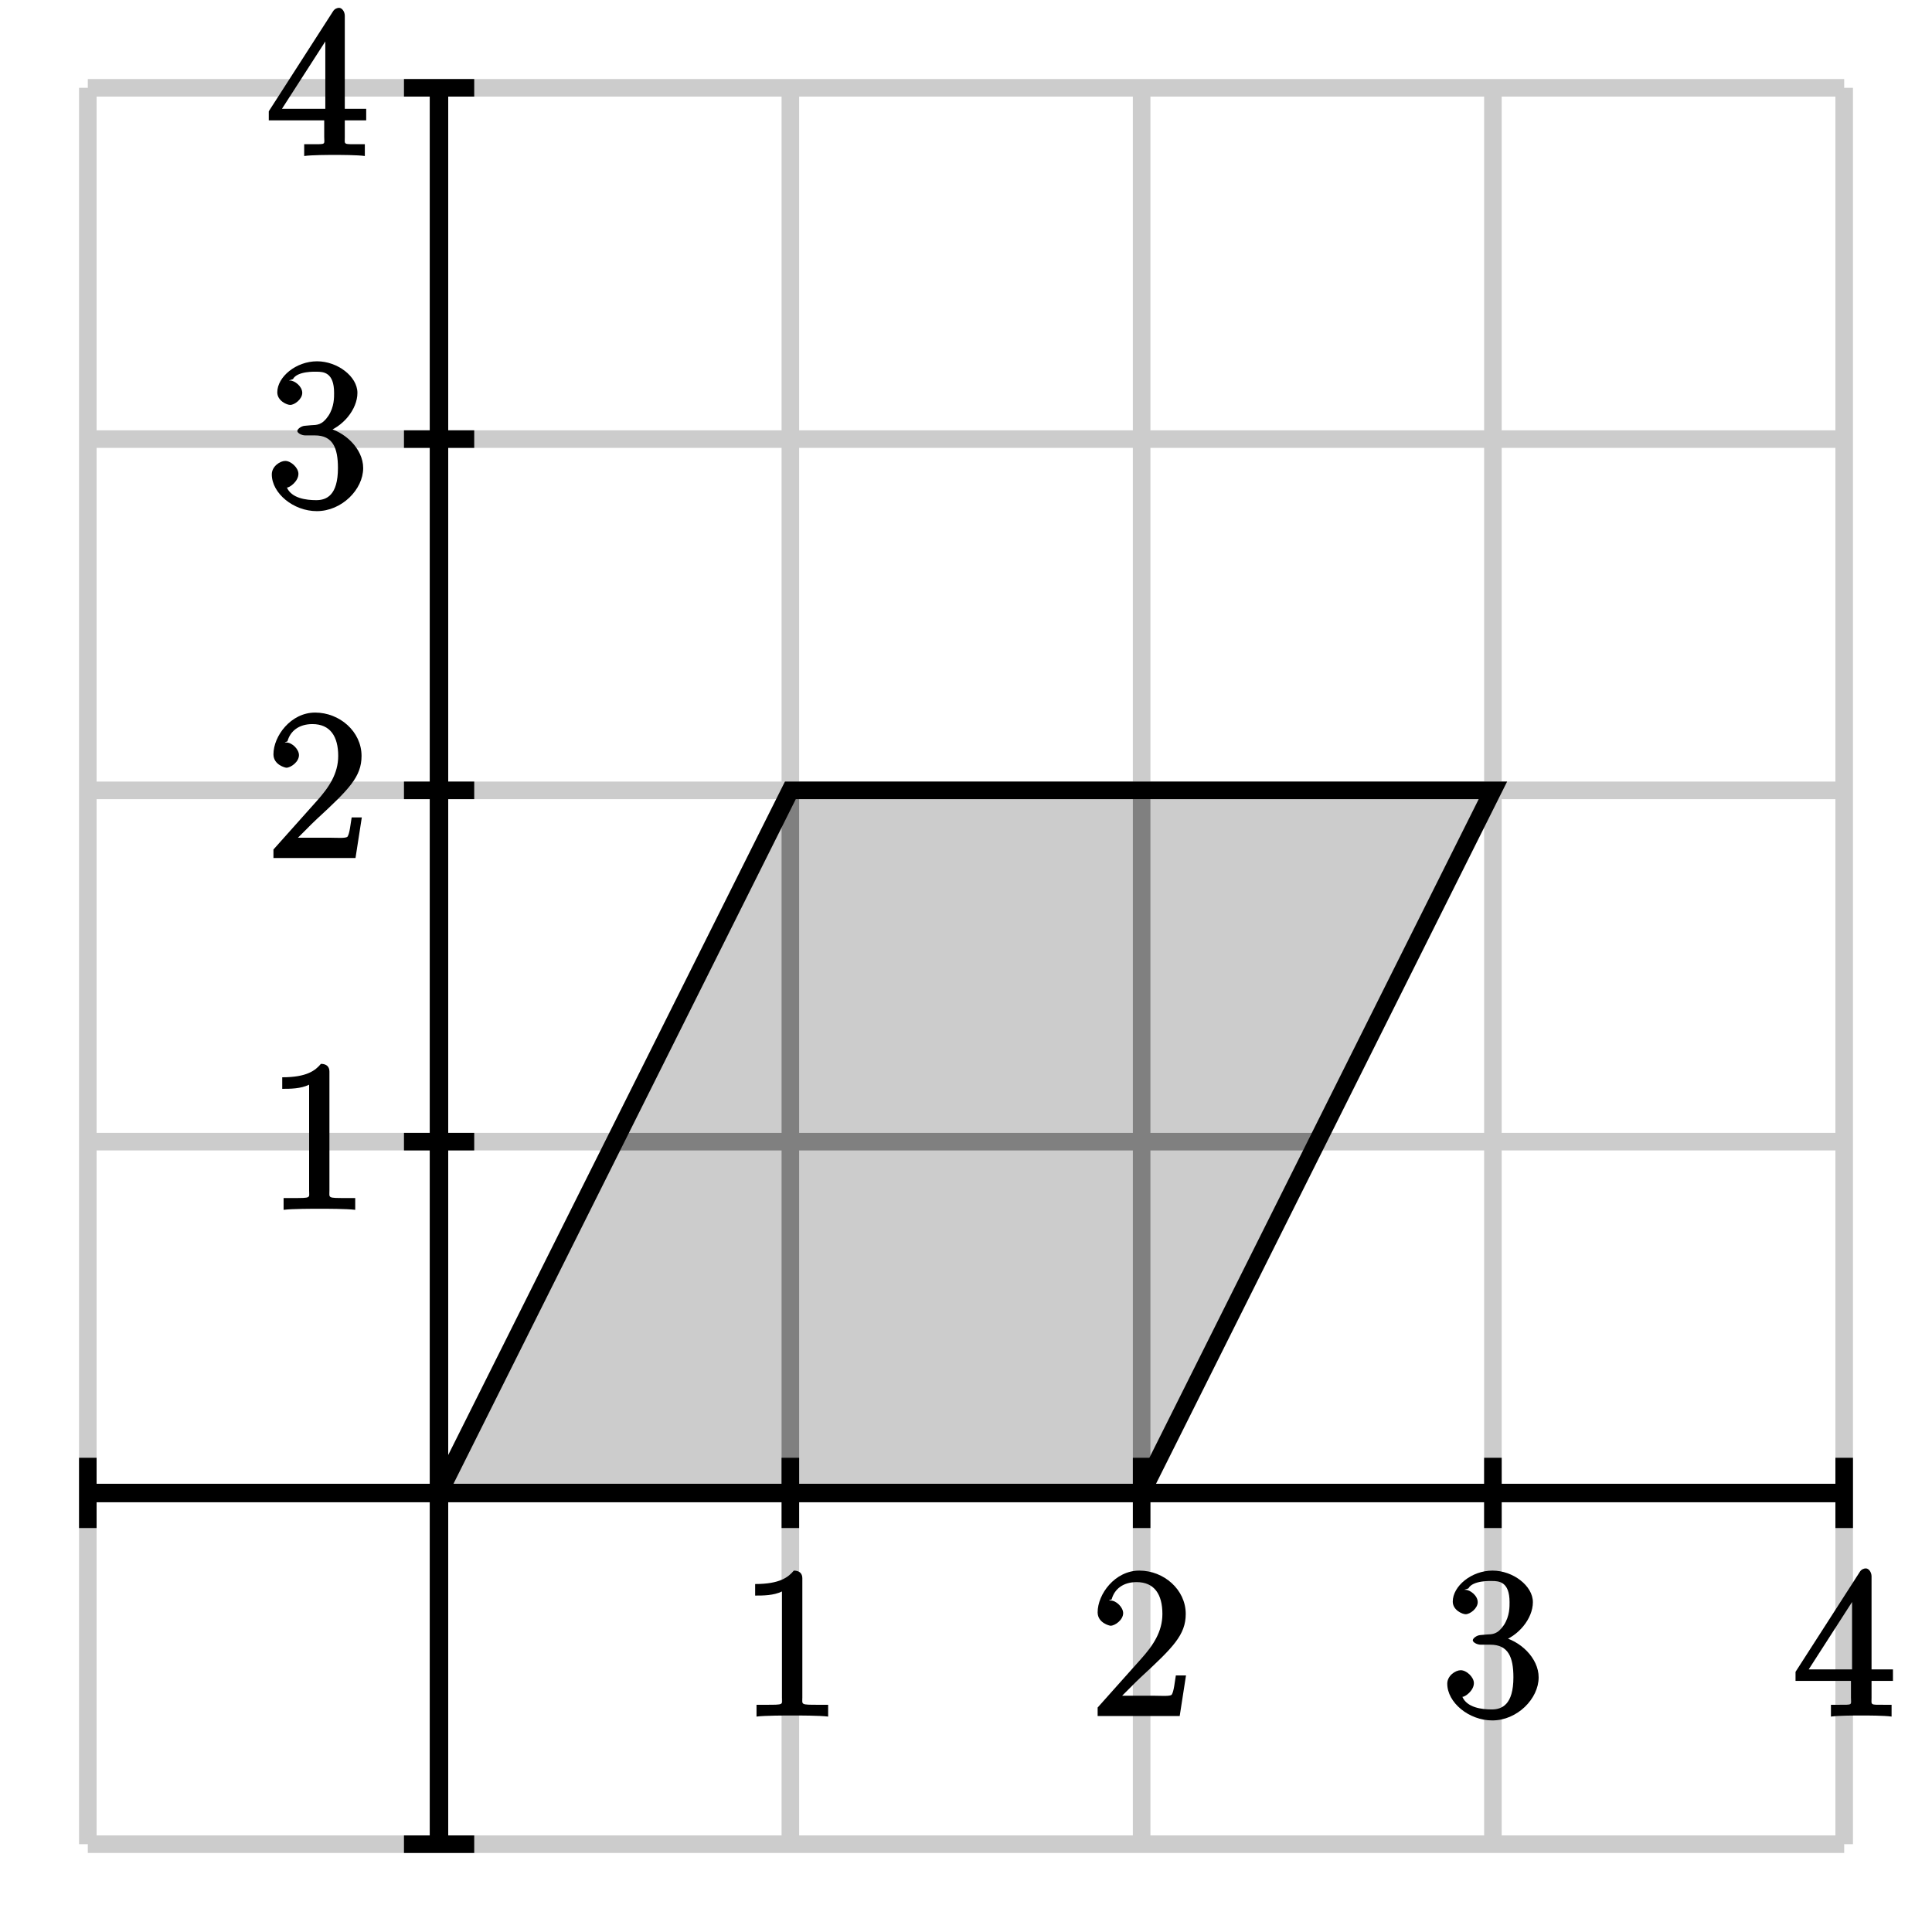
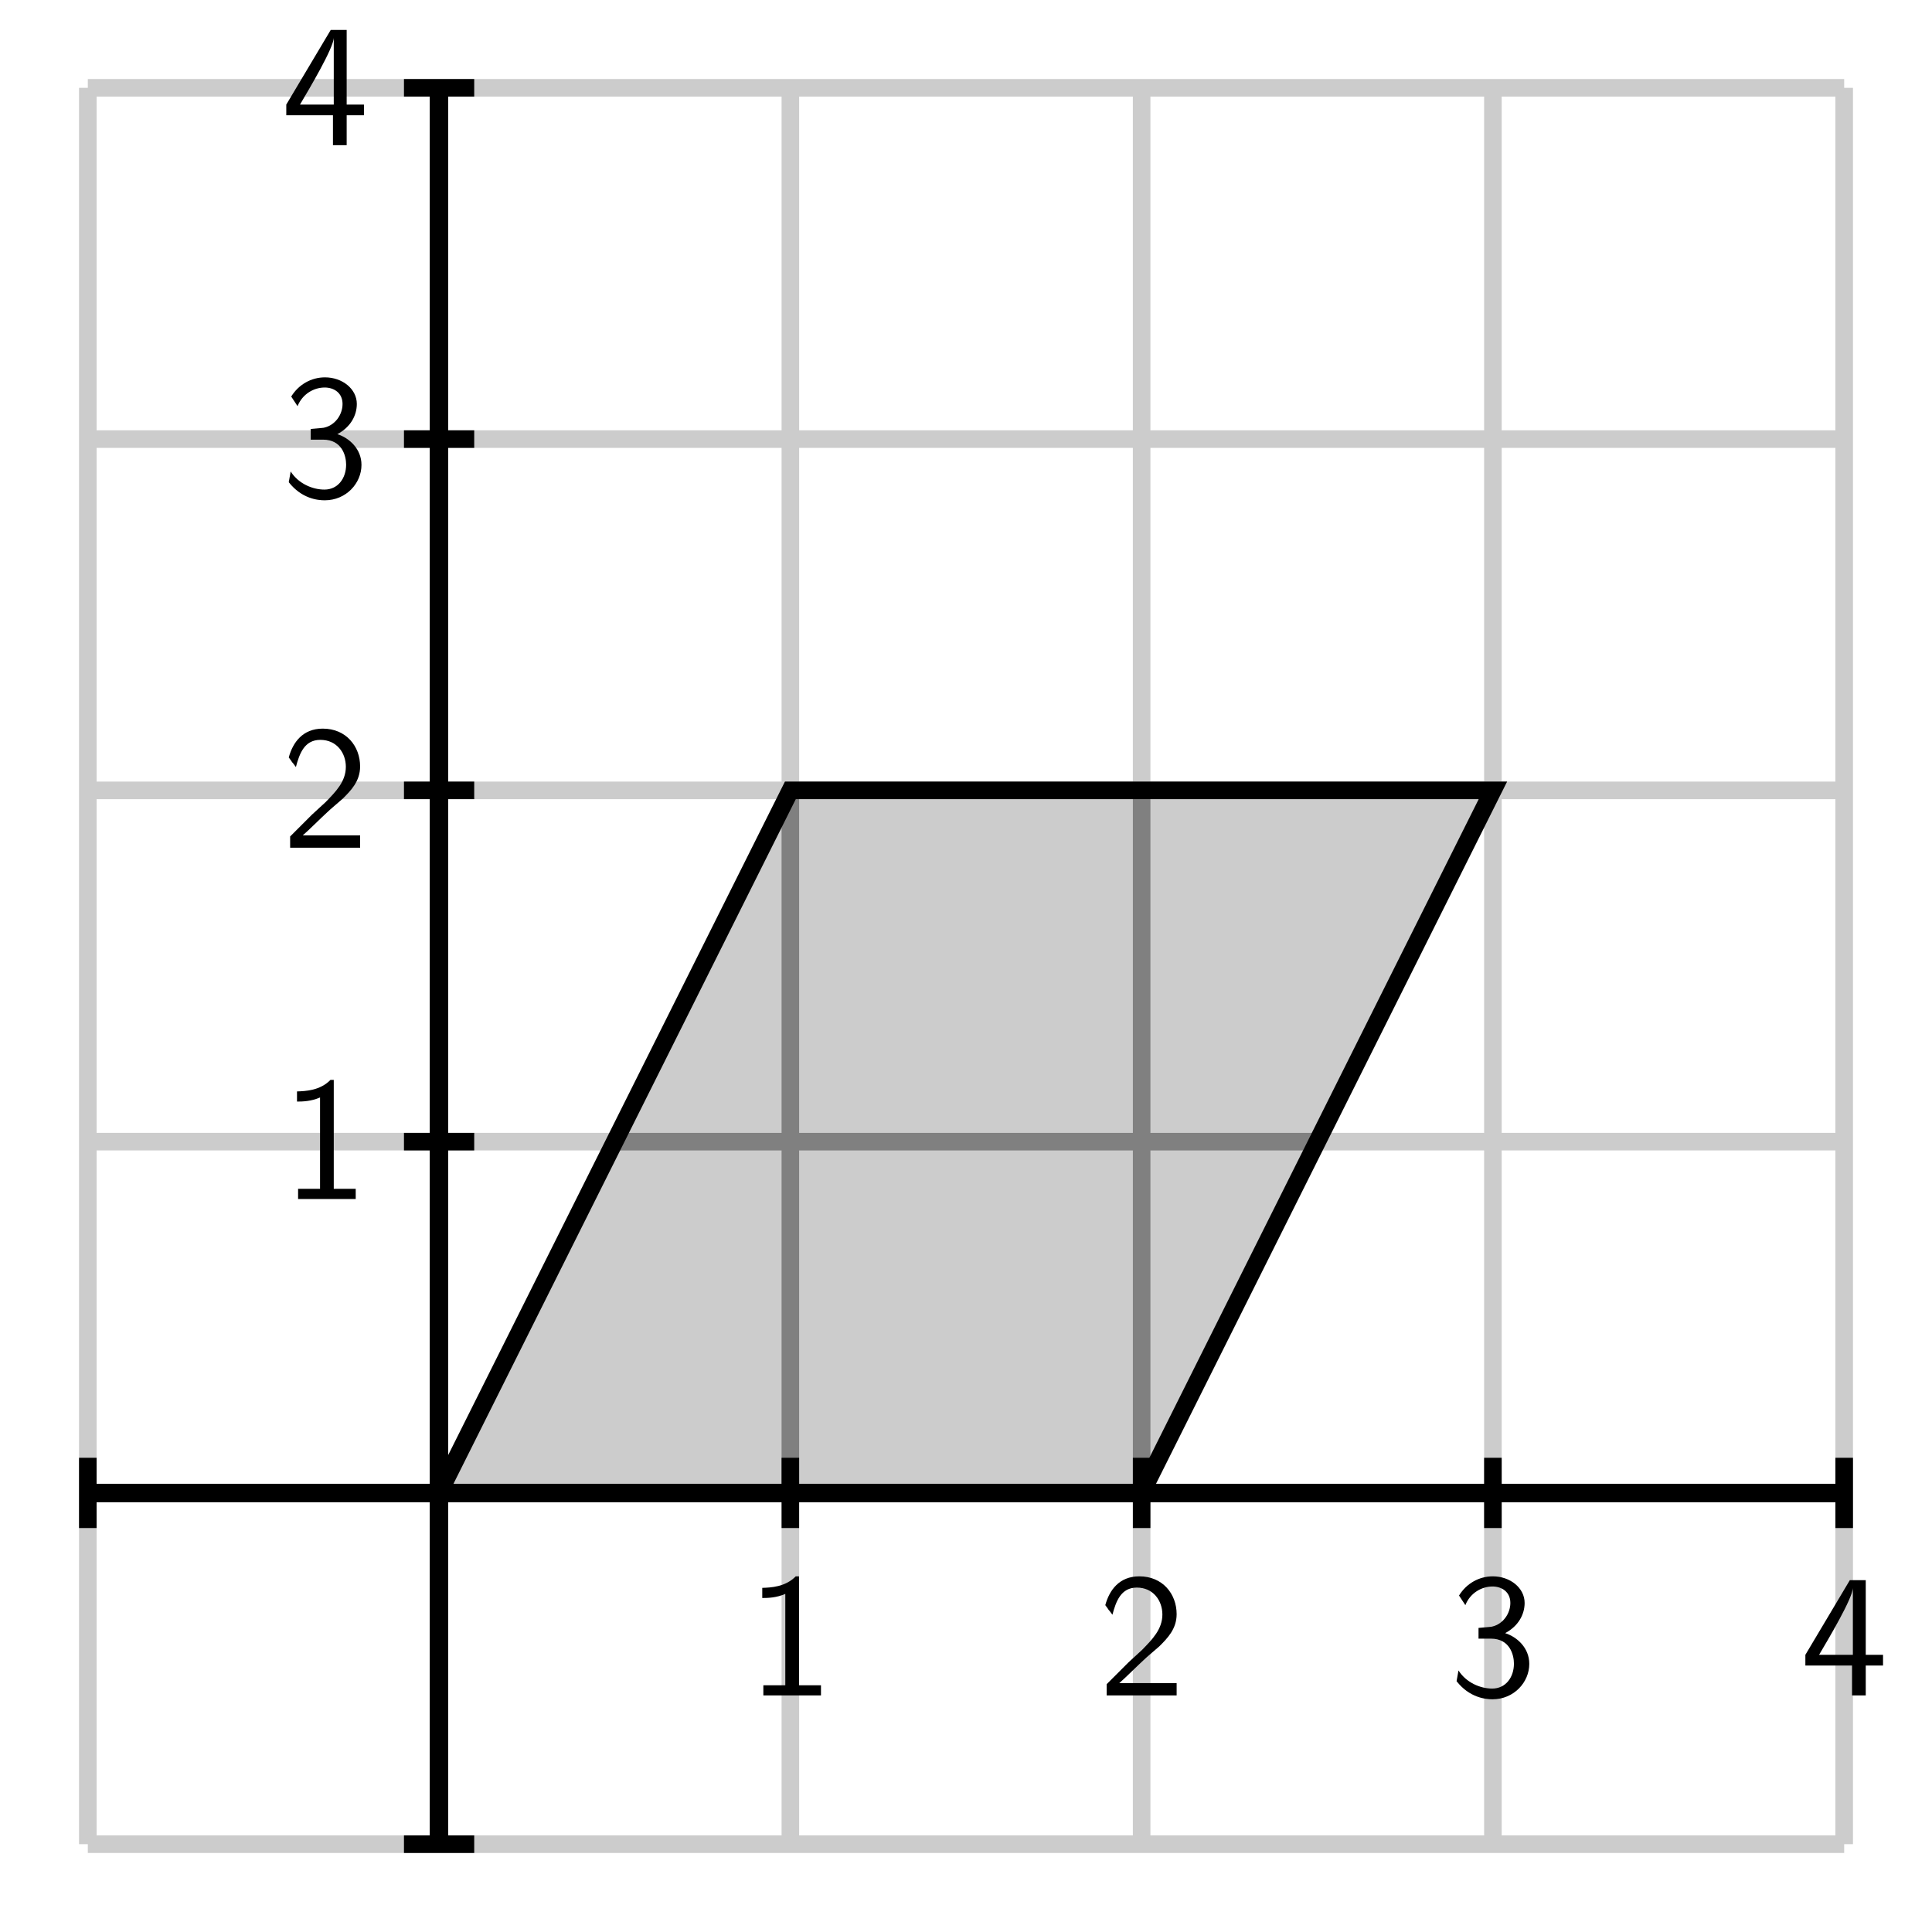
<svg xmlns="http://www.w3.org/2000/svg" xmlns:xlink="http://www.w3.org/1999/xlink" width="110pt" height="110pt" viewBox="0 0 110 110" version="1.1">
  <defs>
    <g>
      <symbol overflow="visible" id="glyph0-0">
        <path style="stroke:none;" d="" />
      </symbol>
      <symbol overflow="visible" id="glyph0-1">
-         <path style="stroke:none;" d="M 3.609 -7.844 C 3.609 -8.109 3.453 -8.281 3.125 -8.281 C 2.812 -7.906 2.328 -7.516 0.922 -7.516 L 0.922 -6.859 C 1.375 -6.859 1.969 -6.859 2.453 -7.094 L 2.453 -1.062 C 2.453 -0.641 2.594 -0.641 1.531 -0.641 L 1 -0.641 L 1 0.031 C 1.484 -0.031 2.656 -0.031 3.047 -0.031 C 3.438 -0.031 4.594 -0.031 5.078 0.031 L 5.078 -0.641 L 4.547 -0.641 C 3.484 -0.641 3.609 -0.641 3.609 -1.062 Z M 3.609 -7.844 " />
+         <path style="stroke:none;" d="M 2.984 -6.781 L 2.797 -6.781 C 2.203 -6.172 1.375 -6.141 0.891 -6.125 L 0.891 -5.547 C 1.219 -5.547 1.703 -5.562 2.203 -5.781 L 2.203 -0.578 L 0.953 -0.578 L 0.953 0 L 4.234 0 L 4.234 -0.578 L 2.984 -0.578 Z M 2.984 -6.781 " />
      </symbol>
      <symbol overflow="visible" id="glyph0-2">
-         <path style="stroke:none;" d="M 5.281 -2.312 L 4.875 -2.312 C 4.812 -1.953 4.766 -1.406 4.641 -1.219 C 4.562 -1.109 4 -1.156 3.641 -1.156 L 1.422 -1.156 L 1.531 -0.891 C 1.844 -1.156 2.578 -1.938 2.891 -2.219 C 4.719 -3.906 5.438 -4.625 5.438 -5.812 C 5.438 -7.203 4.188 -8.281 2.797 -8.281 C 1.406 -8.281 0.422 -6.938 0.422 -5.906 C 0.422 -5.297 1.109 -5.141 1.156 -5.141 C 1.406 -5.141 1.875 -5.469 1.875 -5.859 C 1.875 -6.188 1.484 -6.578 1.156 -6.578 C 1.047 -6.578 1.016 -6.578 1.219 -6.641 C 1.375 -7.219 1.859 -7.625 2.641 -7.625 C 3.656 -7.625 4.109 -6.922 4.109 -5.812 C 4.109 -4.797 3.578 -4.016 2.891 -3.25 L 0.422 -0.484 L 0.422 0 L 5.094 0 L 5.453 -2.312 Z M 5.281 -2.312 " />
+         <path style="stroke:none;" d="M 1.734 -1.875 L 0.5 -0.641 L 0.5 0 L 4.484 0 L 4.484 -0.703 L 2.672 -0.703 C 2.547 -0.703 2.438 -0.703 2.312 -0.703 L 1.219 -0.703 C 1.547 -0.984 2.297 -1.734 2.609 -2.016 C 2.797 -2.203 3.312 -2.625 3.5 -2.797 C 3.953 -3.25 4.484 -3.781 4.484 -4.625 C 4.484 -5.781 3.688 -6.781 2.359 -6.781 C 1.219 -6.781 0.656 -6 0.422 -5.141 C 0.547 -4.969 0.594 -4.906 0.609 -4.875 C 0.625 -4.859 0.734 -4.734 0.828 -4.594 C 1.031 -5.359 1.312 -6.141 2.219 -6.141 C 3.156 -6.141 3.672 -5.391 3.672 -4.609 C 3.672 -3.766 3.094 -3.188 2.516 -2.594 Z M 1.734 -1.875 " />
      </symbol>
      <symbol overflow="visible" id="glyph0-3">
-         <path style="stroke:none;" d="M 2.203 -4.609 C 2 -4.594 1.781 -4.422 1.781 -4.312 C 1.781 -4.203 2.016 -4.062 2.234 -4.062 L 2.781 -4.062 C 3.797 -4.062 4.094 -3.359 4.094 -2.203 C 4.094 -0.641 3.438 -0.375 2.859 -0.375 C 2.281 -0.375 1.453 -0.484 1.188 -1.094 C 1.328 -1.078 1.844 -1.438 1.844 -1.875 C 1.844 -2.219 1.422 -2.609 1.094 -2.609 C 0.797 -2.609 0.328 -2.297 0.328 -1.844 C 0.328 -0.766 1.562 0.25 2.891 0.25 C 4.312 0.25 5.531 -0.984 5.531 -2.203 C 5.531 -3.297 4.484 -4.312 3.344 -4.531 L 3.344 -4.219 C 4.375 -4.531 5.203 -5.547 5.203 -6.484 C 5.203 -7.422 4.062 -8.281 2.906 -8.281 C 1.703 -8.281 0.641 -7.391 0.641 -6.516 C 0.641 -6.031 1.188 -5.797 1.375 -5.797 C 1.625 -5.797 2.062 -6.125 2.062 -6.484 C 2.062 -6.859 1.625 -7.188 1.359 -7.188 C 1.281 -7.188 1.266 -7.188 1.531 -7.266 C 1.781 -7.734 2.812 -7.688 2.875 -7.688 C 3.266 -7.688 3.875 -7.656 3.875 -6.484 C 3.875 -6.25 3.891 -5.688 3.547 -5.172 C 3.188 -4.641 2.891 -4.656 2.562 -4.641 Z M 2.203 -4.609 " />
+         <path style="stroke:none;" d="M 0.922 -5.141 C 1.203 -5.844 1.859 -6.203 2.469 -6.203 C 2.984 -6.203 3.484 -5.906 3.484 -5.266 C 3.484 -4.656 3.062 -4.062 2.453 -3.922 C 2.406 -3.906 2.375 -3.906 1.672 -3.844 L 1.672 -3.234 L 2.375 -3.234 C 3.453 -3.234 3.688 -2.312 3.688 -1.812 C 3.688 -1.031 3.219 -0.391 2.453 -0.391 C 1.766 -0.391 0.969 -0.734 0.531 -1.422 L 0.422 -0.812 C 1.156 0.125 2.062 0.219 2.469 0.219 C 3.688 0.219 4.562 -0.75 4.562 -1.797 C 4.562 -2.703 3.875 -3.328 3.188 -3.547 C 3.953 -3.953 4.297 -4.625 4.297 -5.266 C 4.297 -6.125 3.469 -6.781 2.484 -6.781 C 1.703 -6.781 0.984 -6.375 0.562 -5.688 Z M 0.922 -5.141 " />
      </symbol>
      <symbol overflow="visible" id="glyph0-4">
-         <path style="stroke:none;" d="M 4.484 -7.953 C 4.484 -8.188 4.328 -8.406 4.156 -8.406 C 4.062 -8.406 3.906 -8.359 3.812 -8.203 L 0.156 -2.516 L 0.156 -2 L 3.312 -2 L 3.312 -1.062 C 3.312 -0.609 3.453 -0.641 2.578 -0.641 L 2.172 -0.641 L 2.172 0.031 C 2.609 -0.031 3.562 -0.031 3.906 -0.031 C 4.234 -0.031 5.203 -0.031 5.625 0.031 L 5.625 -0.641 L 5.234 -0.641 C 4.375 -0.641 4.484 -0.609 4.484 -1.062 L 4.484 -2 L 5.703 -2 L 5.703 -2.656 L 4.484 -2.656 Z M 3.375 -7.016 L 3.375 -2.656 L 0.906 -2.656 L 3.641 -6.906 Z M 3.375 -7.016 " />
+         <path style="stroke:none;" d="M 3.719 -1.703 L 4.703 -1.703 L 4.703 -2.312 L 3.719 -2.312 L 3.719 -6.562 L 2.812 -6.562 L 0.281 -2.312 L 0.281 -1.703 L 2.938 -1.703 L 2.938 0 L 3.719 0 Z M 1.062 -2.312 C 1.578 -3.188 2.984 -5.547 2.984 -6.125 L 2.984 -2.312 Z M 1.062 -2.312 " />
      </symbol>
    </g>
    <clipPath id="clip1">
      <path d="M 25 45 L 85 45 L 85 85 L 25 85 Z M 25 45 " />
    </clipPath>
    <clipPath id="clip2">
      <path d="M 25 85 L 65 85 L 85 45 L 45 45 Z M 25 85 " />
    </clipPath>
  </defs>
  <g id="surface1">
    <path style="fill:none;stroke-width:10;stroke-linecap:butt;stroke-linejoin:miter;stroke:rgb(80.077%,80.077%,80.077%);stroke-opacity:1;stroke-miterlimit:10;" d="M 50 50 L 50 1050 M 250 50 L 250 1050 M 450 50 L 450 1050 M 650 50 L 650 1050 M 850 50 L 850 1050 M 1050 50 L 1050 1050 M 50 50 L 1050 50 M 50 250 L 1050 250 M 50 450 L 1050 450 M 50 650 L 1050 650 M 50 850 L 1050 850 M 50 1050 L 1050 1050 " transform="matrix(0.1,0,0,-0.1,0,110)" />
-     <path style=" stroke:none;fill-rule:nonzero;fill:rgb(80.077%,80.077%,80.077%);fill-opacity:1;" d="M 25 85 L 65 85 L 85 45 L 45 45 " />
+     <path style=" stroke:none;fill-rule:nonzero;fill:rgb(80.077%,80.077%,80.077%);fill-opacity:1;" d="M 25 85 L 65 85 L 85 45 L 45 45 Z M 25 85 " />
    <g clip-path="url(#clip1)" clip-rule="nonzero">
      <g clip-path="url(#clip2)" clip-rule="nonzero">
        <path style="fill:none;stroke-width:10;stroke-linecap:butt;stroke-linejoin:miter;stroke:rgb(50%,50%,50%);stroke-opacity:1;stroke-miterlimit:10;" d="M 50 50 L 50 1050 M 250 50 L 250 1050 M 450 50 L 450 1050 M 650 50 L 650 1050 M 850 50 L 850 1050 M 1050 50 L 1050 1050 M 50 50 L 1050 50 M 50 250 L 1050 250 M 50 450 L 1050 450 M 50 650 L 1050 650 M 50 850 L 1050 850 M 50 1050 L 1050 1050 " transform="matrix(0.1,0,0,-0.1,0,110)" />
      </g>
    </g>
    <path style="fill:none;stroke-width:10;stroke-linecap:butt;stroke-linejoin:miter;stroke:rgb(0%,0%,0%);stroke-opacity:1;stroke-miterlimit:10;" d="M 50 250 L 1050 250 M 250 50 L 250 1050 " transform="matrix(0.1,0,0,-0.1,0,110)" />
    <path style="fill:none;stroke-width:10;stroke-linecap:butt;stroke-linejoin:miter;stroke:rgb(0%,0%,0%);stroke-opacity:1;stroke-miterlimit:10;" d="M 50 250 L 1050 250 M 250 50 L 250 1050 M 50 230 L 50 270 " transform="matrix(0.1,0,0,-0.1,0,110)" />
    <path style="fill:none;stroke-width:10;stroke-linecap:butt;stroke-linejoin:miter;stroke:rgb(0%,0%,0%);stroke-opacity:1;stroke-miterlimit:10;" d="M 50 250 L 1050 250 M 250 50 L 250 1050 M 250 230 L 250 270 " transform="matrix(0.1,0,0,-0.1,0,110)" />
    <path style="fill:none;stroke-width:10;stroke-linecap:butt;stroke-linejoin:miter;stroke:rgb(0%,0%,0%);stroke-opacity:1;stroke-miterlimit:10;" d="M 50 250 L 1050 250 M 250 50 L 250 1050 M 450 230 L 450 270 " transform="matrix(0.1,0,0,-0.1,0,110)" />
    <path style="fill:none;stroke-width:10;stroke-linecap:butt;stroke-linejoin:miter;stroke:rgb(0%,0%,0%);stroke-opacity:1;stroke-miterlimit:10;" d="M 50 250 L 1050 250 M 250 50 L 250 1050 M 650 230 L 650 270 " transform="matrix(0.1,0,0,-0.1,0,110)" />
    <path style="fill:none;stroke-width:10;stroke-linecap:butt;stroke-linejoin:miter;stroke:rgb(0%,0%,0%);stroke-opacity:1;stroke-miterlimit:10;" d="M 50 250 L 1050 250 M 250 50 L 250 1050 M 850 230 L 850 270 " transform="matrix(0.1,0,0,-0.1,0,110)" />
    <path style="fill:none;stroke-width:10;stroke-linecap:butt;stroke-linejoin:miter;stroke:rgb(0%,0%,0%);stroke-opacity:1;stroke-miterlimit:10;" d="M 50 250 L 1050 250 M 250 50 L 250 1050 M 1050 230 L 1050 270 " transform="matrix(0.1,0,0,-0.1,0,110)" />
    <path style="fill:none;stroke-width:10;stroke-linecap:butt;stroke-linejoin:miter;stroke:rgb(0%,0%,0%);stroke-opacity:1;stroke-miterlimit:10;" d="M 50 250 L 1050 250 M 250 50 L 250 1050 M 230 50 L 270 50 " transform="matrix(0.1,0,0,-0.1,0,110)" />
    <path style="fill:none;stroke-width:10;stroke-linecap:butt;stroke-linejoin:miter;stroke:rgb(0%,0%,0%);stroke-opacity:1;stroke-miterlimit:10;" d="M 50 250 L 1050 250 M 250 50 L 250 1050 M 230 250 L 270 250 " transform="matrix(0.1,0,0,-0.1,0,110)" />
    <path style="fill:none;stroke-width:10;stroke-linecap:butt;stroke-linejoin:miter;stroke:rgb(0%,0%,0%);stroke-opacity:1;stroke-miterlimit:10;" d="M 50 250 L 1050 250 M 250 50 L 250 1050 M 230 450 L 270 450 " transform="matrix(0.1,0,0,-0.1,0,110)" />
    <path style="fill:none;stroke-width:10;stroke-linecap:butt;stroke-linejoin:miter;stroke:rgb(0%,0%,0%);stroke-opacity:1;stroke-miterlimit:10;" d="M 50 250 L 1050 250 M 250 50 L 250 1050 M 230 650 L 270 650 " transform="matrix(0.1,0,0,-0.1,0,110)" />
    <path style="fill:none;stroke-width:10;stroke-linecap:butt;stroke-linejoin:miter;stroke:rgb(0%,0%,0%);stroke-opacity:1;stroke-miterlimit:10;" d="M 50 250 L 1050 250 M 250 50 L 250 1050 M 230 850 L 270 850 " transform="matrix(0.1,0,0,-0.1,0,110)" />
    <path style="fill:none;stroke-width:10;stroke-linecap:butt;stroke-linejoin:miter;stroke:rgb(0%,0%,0%);stroke-opacity:1;stroke-miterlimit:10;" d="M 50 250 L 1050 250 M 250 50 L 250 1050 M 230 1050 L 270 1050 " transform="matrix(0.1,0,0,-0.1,0,110)" />
    <g style="fill:rgb(0%,0%,0%);fill-opacity:1;">
-       <use xlink:href="#glyph0-1" x="42.073" y="97.704" />
+       <use xlink:href="#glyph0-1" x="42.509" y="96.531" />
    </g>
    <g style="fill:rgb(0%,0%,0%);fill-opacity:1;">
-       <use xlink:href="#glyph0-2" x="62.073" y="97.704" />
+       <use xlink:href="#glyph0-2" x="62.509" y="96.531" />
    </g>
    <g style="fill:rgb(0%,0%,0%);fill-opacity:1;">
-       <use xlink:href="#glyph0-3" x="82.073" y="97.704" />
+       <use xlink:href="#glyph0-3" x="82.509" y="96.531" />
    </g>
    <g style="fill:rgb(0%,0%,0%);fill-opacity:1;">
-       <use xlink:href="#glyph0-4" x="102.074" y="97.704" />
+       <use xlink:href="#glyph0-4" x="102.509" y="96.531" />
    </g>
    <g style="fill:rgb(0%,0%,0%);fill-opacity:1;">
-       <use xlink:href="#glyph0-1" x="15.147" y="68.852" />
+       <use xlink:href="#glyph0-1" x="16.019" y="68.266" />
    </g>
    <g style="fill:rgb(0%,0%,0%);fill-opacity:1;">
-       <use xlink:href="#glyph0-2" x="15.147" y="48.852" />
+       <use xlink:href="#glyph0-2" x="16.019" y="48.266" />
    </g>
    <g style="fill:rgb(0%,0%,0%);fill-opacity:1;">
-       <use xlink:href="#glyph0-3" x="15.147" y="28.852" />
+       <use xlink:href="#glyph0-3" x="16.019" y="28.266" />
    </g>
    <g style="fill:rgb(0%,0%,0%);fill-opacity:1;">
-       <use xlink:href="#glyph0-4" x="15.147" y="8.852" />
+       <use xlink:href="#glyph0-4" x="16.019" y="8.266" />
    </g>
    <path style="fill:none;stroke-width:10;stroke-linecap:butt;stroke-linejoin:miter;stroke:rgb(0%,0%,0%);stroke-opacity:1;stroke-miterlimit:10;" d="M 250 250 L 650 250 L 850 650 L 450 650 Z M 250 250 " transform="matrix(0.1,0,0,-0.1,0,110)" />
  </g>
</svg>
